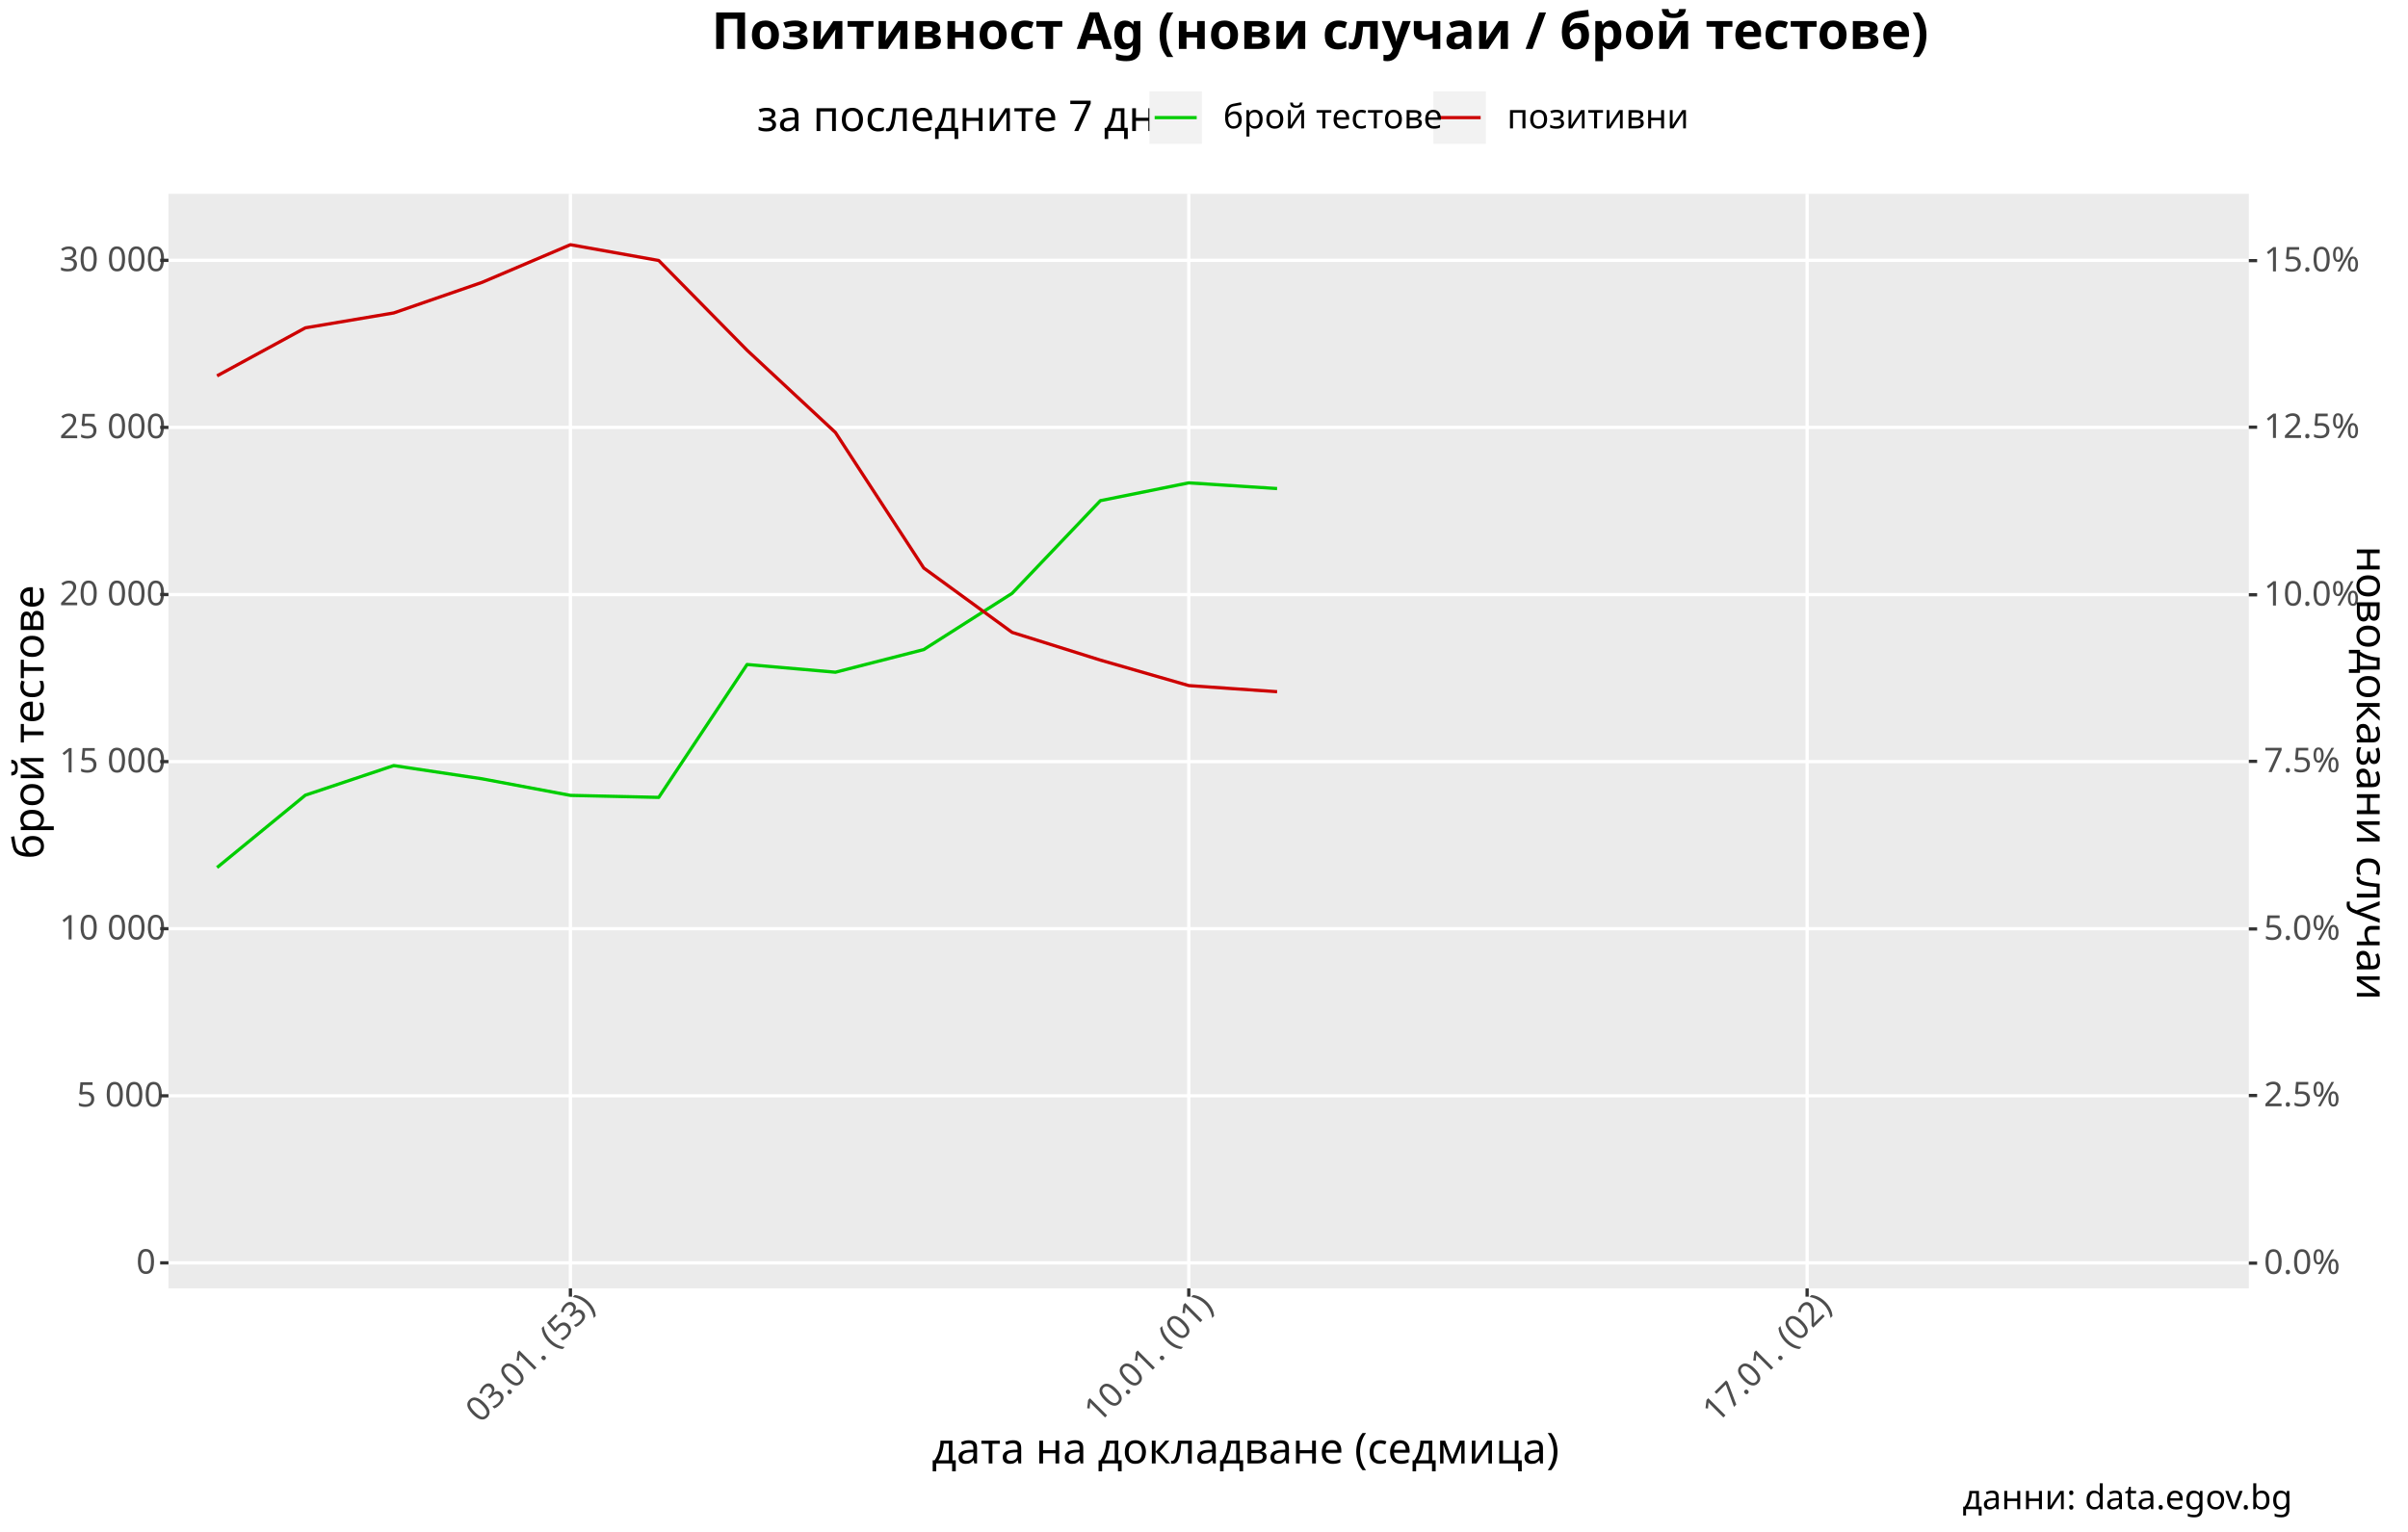
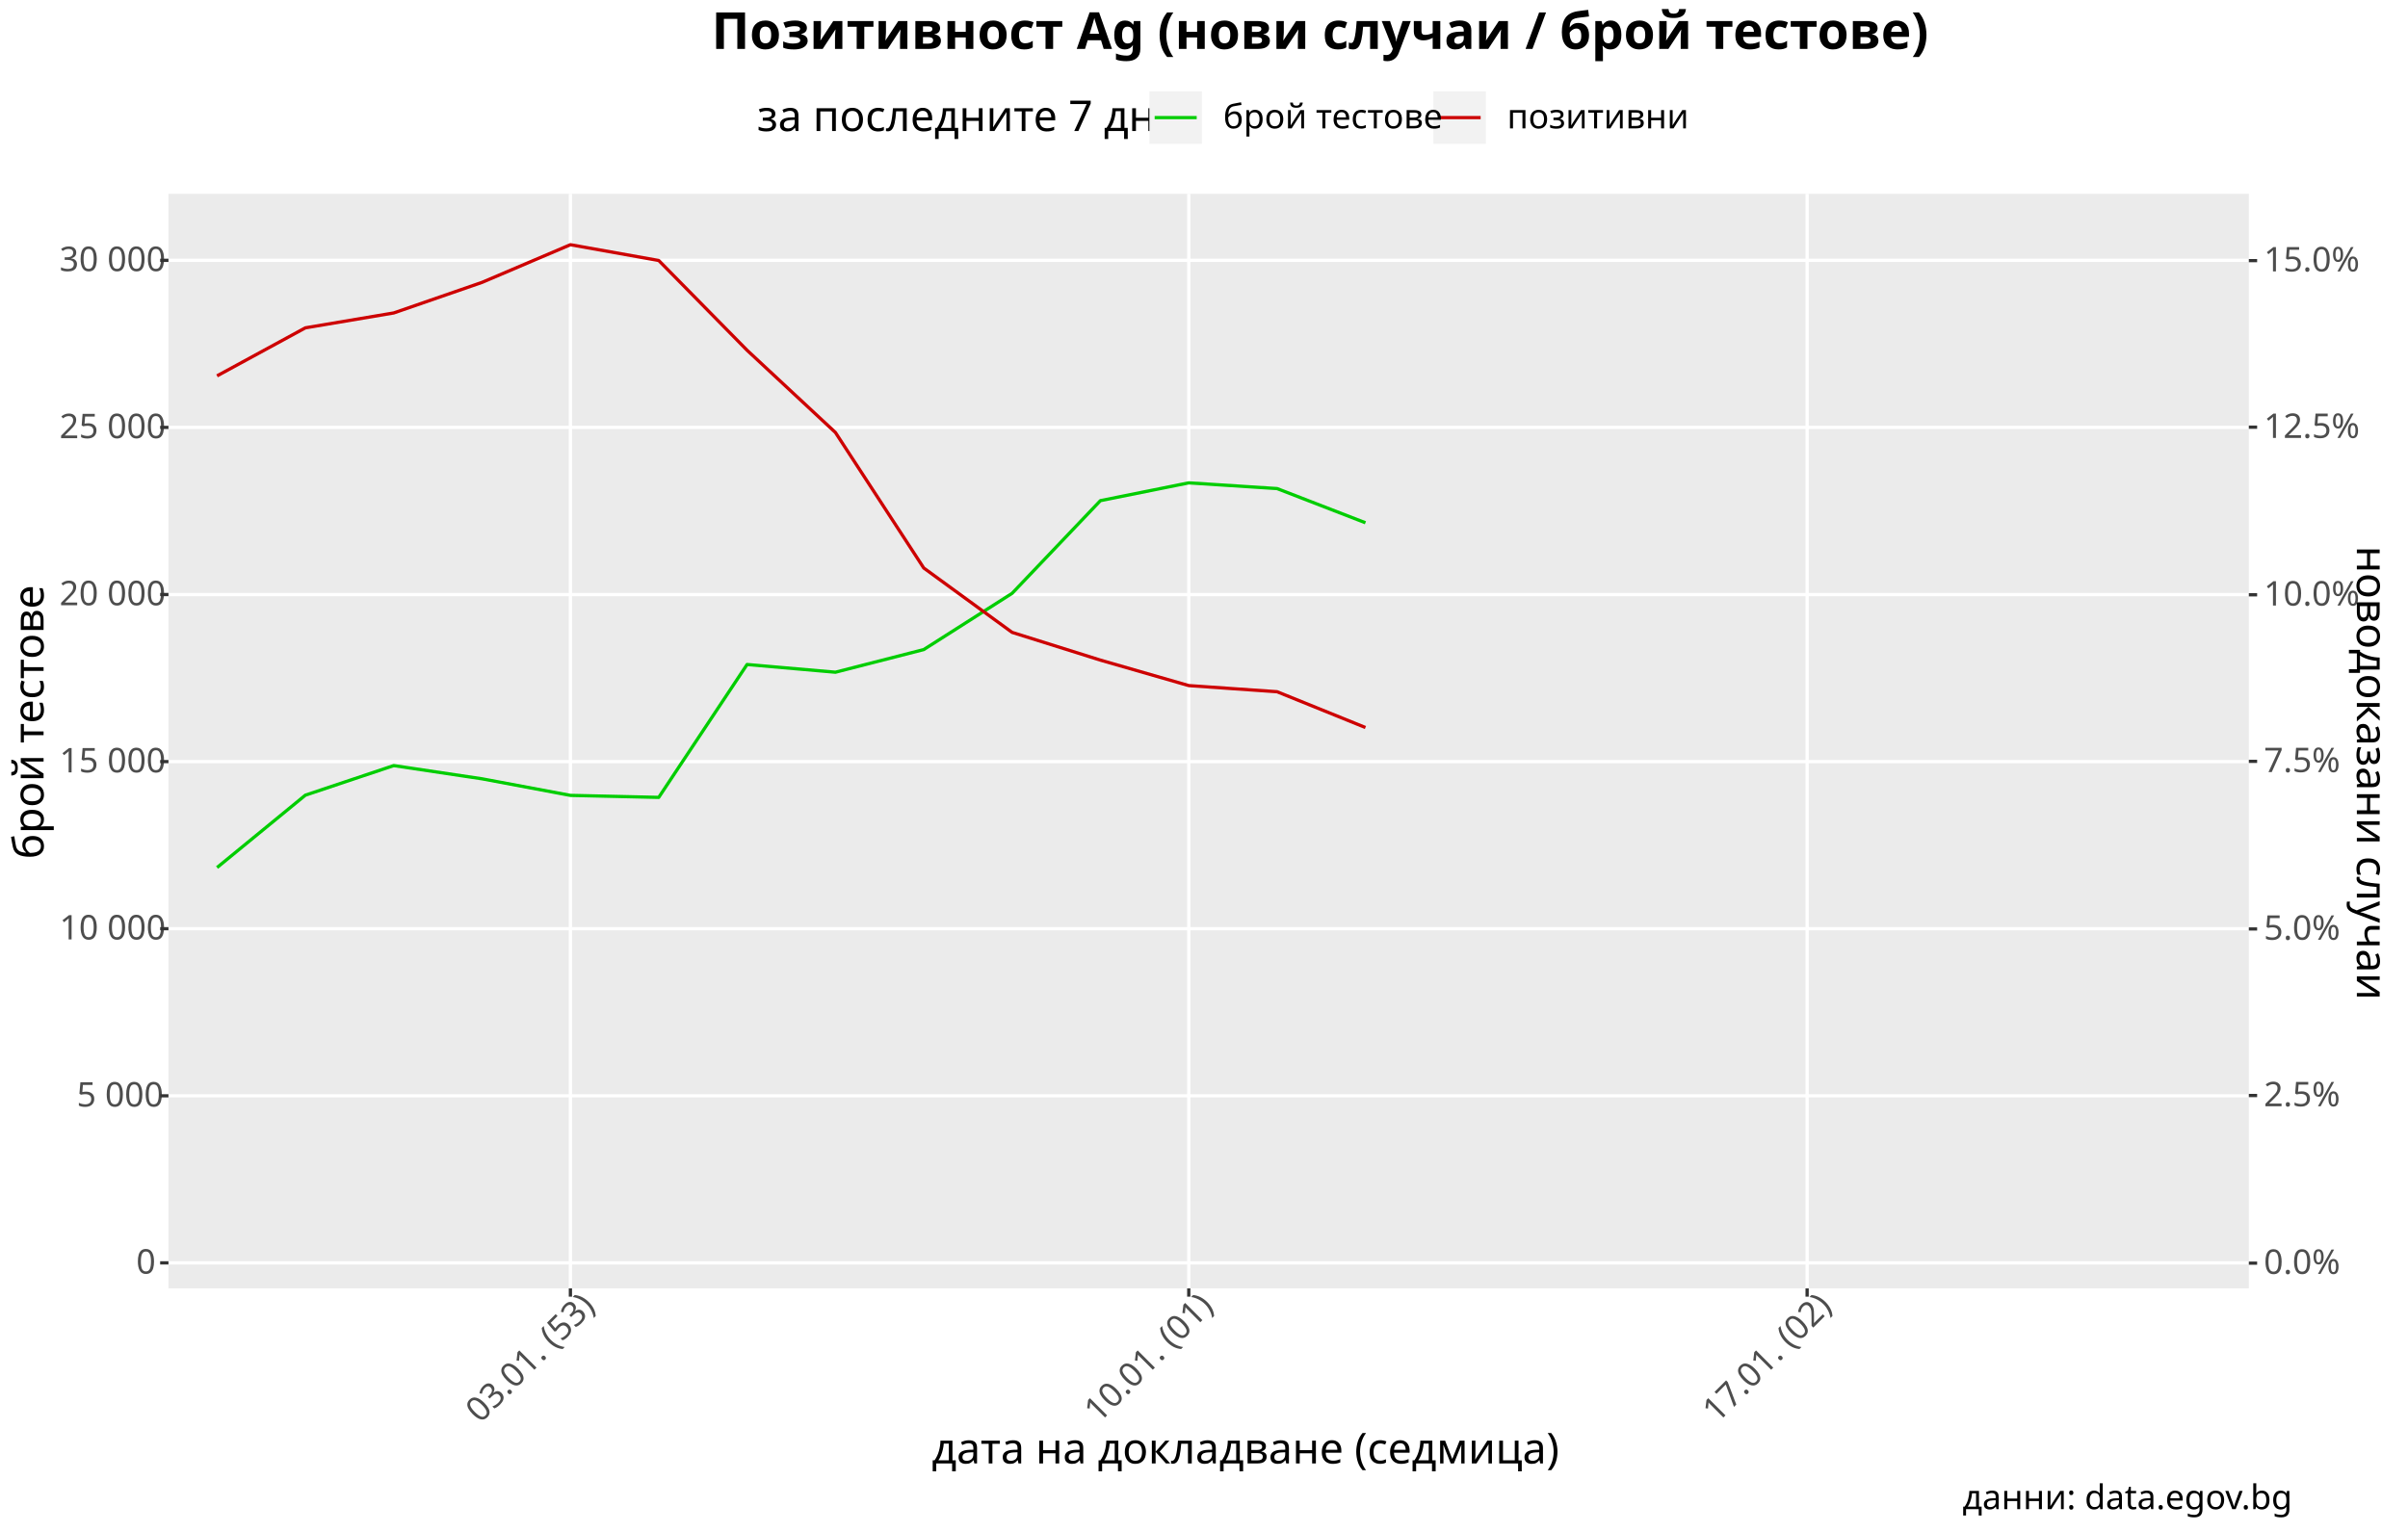
<svg xmlns="http://www.w3.org/2000/svg" viewBox="0 0 792.00 504.00">
  <defs>
    <style type="text/css">
    line, polyline, polygon, path, rect, circle {
      fill: none;
      stroke: #000000;
      stroke-linecap: round;
      stroke-linejoin: round;
      stroke-miterlimit: 10.00;
    }
  </style>
  </defs>
  <rect width="100%" height="100%" style="stroke: none; fill: #FFFFFF;" />
  <rect x="0.00" y="0.00" width="792.00" height="504.00" style="stroke-width: 1.07; stroke: #FFFFFF; fill: #FFFFFF;" />
  <defs>
    <clipPath id="cpNTUuNDF8NzM5LjY1fDQyMy44N3w2My43Nw==">
      <rect x="55.41" y="63.77" width="684.24" height="360.10" />
    </clipPath>
  </defs>
  <rect x="55.41" y="63.77" width="684.24" height="360.10" style="stroke-width: 1.07; stroke: none; fill: #EBEBEB;" clip-path="url(#cpNTUuNDF8NzM5LjY1fDQyMy44N3w2My43Nw==)" />
  <polyline points="55.41,415.49 739.65,415.49 " style="stroke-width: 1.07; stroke: #FFFFFF; stroke-linecap: butt;" clip-path="url(#cpNTUuNDF8NzM5LjY1fDQyMy44N3w2My43Nw==)" />
  <polyline points="55.41,360.52 739.65,360.52 " style="stroke-width: 1.07; stroke: #FFFFFF; stroke-linecap: butt;" clip-path="url(#cpNTUuNDF8NzM5LjY1fDQyMy44N3w2My43Nw==)" />
  <polyline points="55.41,305.54 739.65,305.54 " style="stroke-width: 1.07; stroke: #FFFFFF; stroke-linecap: butt;" clip-path="url(#cpNTUuNDF8NzM5LjY1fDQyMy44N3w2My43Nw==)" />
  <polyline points="55.41,250.57 739.65,250.57 " style="stroke-width: 1.07; stroke: #FFFFFF; stroke-linecap: butt;" clip-path="url(#cpNTUuNDF8NzM5LjY1fDQyMy44N3w2My43Nw==)" />
  <polyline points="55.41,195.60 739.65,195.60 " style="stroke-width: 1.07; stroke: #FFFFFF; stroke-linecap: butt;" clip-path="url(#cpNTUuNDF8NzM5LjY1fDQyMy44N3w2My43Nw==)" />
  <polyline points="55.41,140.62 739.65,140.62 " style="stroke-width: 1.07; stroke: #FFFFFF; stroke-linecap: butt;" clip-path="url(#cpNTUuNDF8NzM5LjY1fDQyMy44N3w2My43Nw==)" />
  <polyline points="55.41,85.65 739.65,85.65 " style="stroke-width: 1.07; stroke: #FFFFFF; stroke-linecap: butt;" clip-path="url(#cpNTUuNDF8NzM5LjY1fDQyMy44N3w2My43Nw==)" />
  <polyline points="187.61,423.87 187.61,63.77 " style="stroke-width: 1.07; stroke: #FFFFFF; stroke-linecap: butt;" clip-path="url(#cpNTUuNDF8NzM5LjY1fDQyMy44N3w2My43Nw==)" />
  <polyline points="390.99,423.87 390.99,63.77 " style="stroke-width: 1.07; stroke: #FFFFFF; stroke-linecap: butt;" clip-path="url(#cpNTUuNDF8NzM5LjY1fDQyMy44N3w2My43Nw==)" />
  <polyline points="594.37,423.87 594.37,63.77 " style="stroke-width: 1.07; stroke: #FFFFFF; stroke-linecap: butt;" clip-path="url(#cpNTUuNDF8NzM5LjY1fDQyMy44N3w2My43Nw==)" />
-   <polyline points="71.39,285.42 100.44,261.61 129.50,251.88 158.55,256.23 187.61,261.68 216.66,262.34 245.71,218.62 274.77,221.16 303.82,213.71 332.88,195.21 361.93,164.71 390.99,158.86 420.04,160.74 " style="stroke-width: 1.07; stroke: #00CD00; stroke-linecap: butt;" clip-path="url(#cpNTUuNDF8NzM5LjY1fDQyMy44N3w2My43Nw==)" />
-   <polyline points="71.39,123.66 100.44,107.86 129.50,102.96 158.55,92.90 187.61,80.51 216.66,85.70 245.71,115.23 274.77,142.28 303.82,186.87 332.88,208.05 361.93,217.18 390.99,225.56 420.04,227.58 " style="stroke-width: 1.07; stroke: #CD0000; stroke-linecap: butt;" clip-path="url(#cpNTUuNDF8NzM5LjY1fDQyMy44N3w2My43Nw==)" />
+   <polyline points="71.39,285.42 100.44,261.61 129.50,251.88 158.55,256.23 187.61,261.68 216.66,262.34 245.71,218.62 274.77,221.16 303.82,213.71 332.88,195.21 361.93,164.71 390.99,158.86 420.04,160.74 449.10,171.99 " style="stroke-width: 1.07; stroke: #00CD00; stroke-linecap: butt;" clip-path="url(#cpNTUuNDF8NzM5LjY1fDQyMy44N3w2My43Nw==)" />
+   <polyline points="71.39,123.66 100.44,107.86 129.50,102.96 158.55,92.90 187.61,80.51 216.66,85.70 245.71,115.23 274.77,142.28 303.82,186.87 332.88,208.05 361.93,217.18 390.99,225.56 420.04,227.58 449.10,239.35 " style="stroke-width: 1.07; stroke: #CD0000; stroke-linecap: butt;" clip-path="url(#cpNTUuNDF8NzM5LjY1fDQyMy44N3w2My43Nw==)" />
  <defs>
    <clipPath id="cpMC4wMHw3OTIuMDB8NTA0LjAwfDAuMDA=">
      <rect x="0.00" y="0.00" width="792.00" height="504.00" />
    </clipPath>
  </defs>
  <g clip-path="url(#cpMC4wMHw3OTIuMDB8NTA0LjAwfDAuMDA=)">
    <text x="44.80" y="419.03" style="font-size: 11.20px; fill: #4D4D4D; font-family: Calibri;" textLength="5.68px" lengthAdjust="spacingAndGlyphs">0</text>
  </g>
  <g clip-path="url(#cpMC4wMHw3OTIuMDB8NTA0LjAwfDAuMDA=)">
    <text x="25.24" y="364.06" style="font-size: 11.20px; fill: #4D4D4D; font-family: Calibri;" textLength="25.24px" lengthAdjust="spacingAndGlyphs">5 000</text>
  </g>
  <g clip-path="url(#cpMC4wMHw3OTIuMDB8NTA0LjAwfDAuMDA=)">
    <text x="19.56" y="309.08" style="font-size: 11.20px; fill: #4D4D4D; font-family: Calibri;" textLength="30.91px" lengthAdjust="spacingAndGlyphs">10 000</text>
  </g>
  <g clip-path="url(#cpMC4wMHw3OTIuMDB8NTA0LjAwfDAuMDA=)">
    <text x="19.56" y="254.11" style="font-size: 11.20px; fill: #4D4D4D; font-family: Calibri;" textLength="30.91px" lengthAdjust="spacingAndGlyphs">15 000</text>
  </g>
  <g clip-path="url(#cpMC4wMHw3OTIuMDB8NTA0LjAwfDAuMDA=)">
    <text x="19.56" y="199.13" style="font-size: 11.20px; fill: #4D4D4D; font-family: Calibri;" textLength="30.91px" lengthAdjust="spacingAndGlyphs">20 000</text>
  </g>
  <g clip-path="url(#cpMC4wMHw3OTIuMDB8NTA0LjAwfDAuMDA=)">
    <text x="19.56" y="144.16" style="font-size: 11.20px; fill: #4D4D4D; font-family: Calibri;" textLength="30.91px" lengthAdjust="spacingAndGlyphs">25 000</text>
  </g>
  <g clip-path="url(#cpMC4wMHw3OTIuMDB8NTA0LjAwfDAuMDA=)">
    <text x="19.56" y="89.19" style="font-size: 11.20px; fill: #4D4D4D; font-family: Calibri;" textLength="30.91px" lengthAdjust="spacingAndGlyphs">30 000</text>
  </g>
  <polyline points="52.67,415.49 55.41,415.49 " style="stroke-width: 1.07; stroke: #333333; stroke-linecap: butt;" clip-path="url(#cpMC4wMHw3OTIuMDB8NTA0LjAwfDAuMDA=)" />
  <polyline points="52.67,360.52 55.41,360.52 " style="stroke-width: 1.07; stroke: #333333; stroke-linecap: butt;" clip-path="url(#cpMC4wMHw3OTIuMDB8NTA0LjAwfDAuMDA=)" />
  <polyline points="52.67,305.54 55.41,305.54 " style="stroke-width: 1.07; stroke: #333333; stroke-linecap: butt;" clip-path="url(#cpMC4wMHw3OTIuMDB8NTA0LjAwfDAuMDA=)" />
  <polyline points="52.67,250.57 55.41,250.57 " style="stroke-width: 1.07; stroke: #333333; stroke-linecap: butt;" clip-path="url(#cpMC4wMHw3OTIuMDB8NTA0LjAwfDAuMDA=)" />
  <polyline points="52.67,195.60 55.41,195.60 " style="stroke-width: 1.07; stroke: #333333; stroke-linecap: butt;" clip-path="url(#cpMC4wMHw3OTIuMDB8NTA0LjAwfDAuMDA=)" />
  <polyline points="52.67,140.62 55.41,140.62 " style="stroke-width: 1.07; stroke: #333333; stroke-linecap: butt;" clip-path="url(#cpMC4wMHw3OTIuMDB8NTA0LjAwfDAuMDA=)" />
  <polyline points="52.67,85.65 55.41,85.65 " style="stroke-width: 1.07; stroke: #333333; stroke-linecap: butt;" clip-path="url(#cpMC4wMHw3OTIuMDB8NTA0LjAwfDAuMDA=)" />
  <polyline points="739.65,415.58 742.38,415.58 " style="stroke-width: 1.07; stroke: #333333; stroke-linecap: butt;" clip-path="url(#cpMC4wMHw3OTIuMDB8NTA0LjAwfDAuMDA=)" />
  <polyline points="739.65,360.42 742.38,360.42 " style="stroke-width: 1.07; stroke: #333333; stroke-linecap: butt;" clip-path="url(#cpMC4wMHw3OTIuMDB8NTA0LjAwfDAuMDA=)" />
  <polyline points="739.65,305.63 742.38,305.63 " style="stroke-width: 1.07; stroke: #333333; stroke-linecap: butt;" clip-path="url(#cpMC4wMHw3OTIuMDB8NTA0LjAwfDAuMDA=)" />
  <polyline points="739.65,250.48 742.38,250.48 " style="stroke-width: 1.07; stroke: #333333; stroke-linecap: butt;" clip-path="url(#cpMC4wMHw3OTIuMDB8NTA0LjAwfDAuMDA=)" />
  <polyline points="739.65,195.69 742.38,195.69 " style="stroke-width: 1.07; stroke: #333333; stroke-linecap: butt;" clip-path="url(#cpMC4wMHw3OTIuMDB8NTA0LjAwfDAuMDA=)" />
  <polyline points="739.65,140.54 742.38,140.54 " style="stroke-width: 1.07; stroke: #333333; stroke-linecap: butt;" clip-path="url(#cpMC4wMHw3OTIuMDB8NTA0LjAwfDAuMDA=)" />
  <polyline points="739.65,85.75 742.38,85.75 " style="stroke-width: 1.07; stroke: #333333; stroke-linecap: butt;" clip-path="url(#cpMC4wMHw3OTIuMDB8NTA0LjAwfDAuMDA=)" />
  <g clip-path="url(#cpMC4wMHw3OTIuMDB8NTA0LjAwfDAuMDA=)">
    <text x="744.58" y="419.11" style="font-size: 11.20px; fill: #4D4D4D; font-family: Calibri;" textLength="22.19px" lengthAdjust="spacingAndGlyphs">0.0%</text>
  </g>
  <g clip-path="url(#cpMC4wMHw3OTIuMDB8NTA0LjAwfDAuMDA=)">
    <text x="744.58" y="363.96" style="font-size: 11.20px; fill: #4D4D4D; font-family: Calibri;" textLength="22.19px" lengthAdjust="spacingAndGlyphs">2.5%</text>
  </g>
  <g clip-path="url(#cpMC4wMHw3OTIuMDB8NTA0LjAwfDAuMDA=)">
    <text x="744.58" y="309.17" style="font-size: 11.20px; fill: #4D4D4D; font-family: Calibri;" textLength="22.19px" lengthAdjust="spacingAndGlyphs">5.0%</text>
  </g>
  <g clip-path="url(#cpMC4wMHw3OTIuMDB8NTA0LjAwfDAuMDA=)">
    <text x="744.58" y="254.02" style="font-size: 11.20px; fill: #4D4D4D; font-family: Calibri;" textLength="22.19px" lengthAdjust="spacingAndGlyphs">7.5%</text>
  </g>
  <g clip-path="url(#cpMC4wMHw3OTIuMDB8NTA0LjAwfDAuMDA=)">
    <text x="744.58" y="199.23" style="font-size: 11.20px; fill: #4D4D4D; font-family: Calibri;" textLength="27.86px" lengthAdjust="spacingAndGlyphs">10.0%</text>
  </g>
  <g clip-path="url(#cpMC4wMHw3OTIuMDB8NTA0LjAwfDAuMDA=)">
    <text x="744.58" y="144.08" style="font-size: 11.20px; fill: #4D4D4D; font-family: Calibri;" textLength="27.86px" lengthAdjust="spacingAndGlyphs">12.5%</text>
  </g>
  <g clip-path="url(#cpMC4wMHw3OTIuMDB8NTA0LjAwfDAuMDA=)">
    <text x="744.58" y="89.29" style="font-size: 11.20px; fill: #4D4D4D; font-family: Calibri;" textLength="27.86px" lengthAdjust="spacingAndGlyphs">15.0%</text>
  </g>
  <polyline points="187.61,426.61 187.61,423.87 " style="stroke-width: 1.07; stroke: #333333; stroke-linecap: butt;" clip-path="url(#cpMC4wMHw3OTIuMDB8NTA0LjAwfDAuMDA=)" />
  <polyline points="390.99,426.61 390.99,423.87 " style="stroke-width: 1.07; stroke: #333333; stroke-linecap: butt;" clip-path="url(#cpMC4wMHw3OTIuMDB8NTA0LjAwfDAuMDA=)" />
  <polyline points="594.37,426.61 594.37,423.87 " style="stroke-width: 1.07; stroke: #333333; stroke-linecap: butt;" clip-path="url(#cpMC4wMHw3OTIuMDB8NTA0LjAwfDAuMDA=)" />
  <g clip-path="url(#cpMC4wMHw3OTIuMDB8NTA0LjAwfDAuMDA=)">
    <text transform="translate(157.93,468.48) rotate(-45)" style="font-size: 11.20px; fill: #4D4D4D; font-family: Calibri;" textLength="49.04px" lengthAdjust="spacingAndGlyphs">03.01. (53)</text>
  </g>
  <g clip-path="url(#cpMC4wMHw3OTIuMDB8NTA0LjAwfDAuMDA=)">
    <text transform="translate(361.32,468.48) rotate(-45)" style="font-size: 11.20px; fill: #4D4D4D; font-family: Calibri;" textLength="49.04px" lengthAdjust="spacingAndGlyphs">10.01. (01)</text>
  </g>
  <g clip-path="url(#cpMC4wMHw3OTIuMDB8NTA0LjAwfDAuMDA=)">
    <text transform="translate(564.70,468.48) rotate(-45)" style="font-size: 11.20px; fill: #4D4D4D; font-family: Calibri;" textLength="49.04px" lengthAdjust="spacingAndGlyphs">17.01. (02)</text>
  </g>
  <g clip-path="url(#cpMC4wMHw3OTIuMDB8NTA0LjAwfDAuMDA=)">
    <text x="306.50" y="481.47" style="font-size: 14.00px; font-family: Calibri;" textLength="182.06px" lengthAdjust="spacingAndGlyphs">дата на докладване (седмица)</text>
  </g>
  <g clip-path="url(#cpMC4wMHw3OTIuMDB8NTA0LjAwfDAuMDA=)">
    <text transform="translate(14.33,282.67) rotate(-90)" style="font-size: 14.00px; font-family: Calibri;" textLength="77.71px" lengthAdjust="spacingAndGlyphs">брой тестове</text>
  </g>
  <g clip-path="url(#cpMC4wMHw3OTIuMDB8NTA0LjAwfDAuMDA=)">
    <text transform="translate(775.18,179.60) rotate(90)" style="font-size: 14.00px; font-family: Calibri;" textLength="128.43px" lengthAdjust="spacingAndGlyphs">новодоказани случаи</text>
  </g>
  <rect x="243.55" y="24.57" width="307.94" height="28.24" style="stroke-width: 1.07; stroke: none; fill: #FFFFFF;" clip-path="url(#cpMC4wMHw3OTIuMDB8NTA0LjAwfDAuMDA=)" />
  <g clip-path="url(#cpMC4wMHw3OTIuMDB8NTA0LjAwfDAuMDA=)">
    <text x="249.03" y="43.11" style="font-size: 14.00px; font-family: Calibri;" textLength="122.04px" lengthAdjust="spacingAndGlyphs">за последните 7 дни</text>
  </g>
  <rect x="378.04" y="30.05" width="17.28" height="17.28" style="stroke-width: 1.07; stroke: none; fill: #F2F2F2;" clip-path="url(#cpMC4wMHw3OTIuMDB8NTA0LjAwfDAuMDA=)" />
  <line x1="379.77" y1="38.69" x2="393.60" y2="38.69" style="stroke-width: 1.07; stroke: #00CD00; stroke-linecap: butt;" clip-path="url(#cpMC4wMHw3OTIuMDB8NTA0LjAwfDAuMDA=)" />
  <rect x="471.44" y="30.05" width="17.28" height="17.28" style="stroke-width: 1.07; stroke: none; fill: #F2F2F2;" clip-path="url(#cpMC4wMHw3OTIuMDB8NTA0LjAwfDAuMDA=)" />
  <line x1="473.17" y1="38.69" x2="486.99" y2="38.69" style="stroke-width: 1.07; stroke: #CD0000; stroke-linecap: butt;" clip-path="url(#cpMC4wMHw3OTIuMDB8NTA0LjAwfDAuMDA=)" />
  <g clip-path="url(#cpMC4wMHw3OTIuMDB8NTA0LjAwfDAuMDA=)">
    <text x="402.30" y="42.23" style="font-size: 11.20px; font-family: Calibri;" textLength="62.17px" lengthAdjust="spacingAndGlyphs">брой тестове</text>
  </g>
  <g clip-path="url(#cpMC4wMHw3OTIuMDB8NTA0LjAwfDAuMDA=)">
    <text x="495.69" y="42.23" style="font-size: 11.20px; font-family: Calibri;" textLength="50.32px" lengthAdjust="spacingAndGlyphs">позитивни</text>
  </g>
  <g clip-path="url(#cpMC4wMHw3OTIuMDB8NTA0LjAwfDAuMDA=)">
    <text x="234.04" y="16.09" style="font-size: 16.80px; font-weight: bold; font-family: Calibri;" textLength="326.98px" lengthAdjust="spacingAndGlyphs">Позитивност Ag (нови случаи / брой тестове)</text>
  </g>
  <g clip-path="url(#cpMC4wMHw3OTIuMDB8NTA0LjAwfDAuMDA=)">
    <text x="645.48" y="496.52" style="font-size: 11.20px; font-family: Calibri;" textLength="94.16px" lengthAdjust="spacingAndGlyphs">данни: data.egov.bg</text>
  </g>
</svg>
